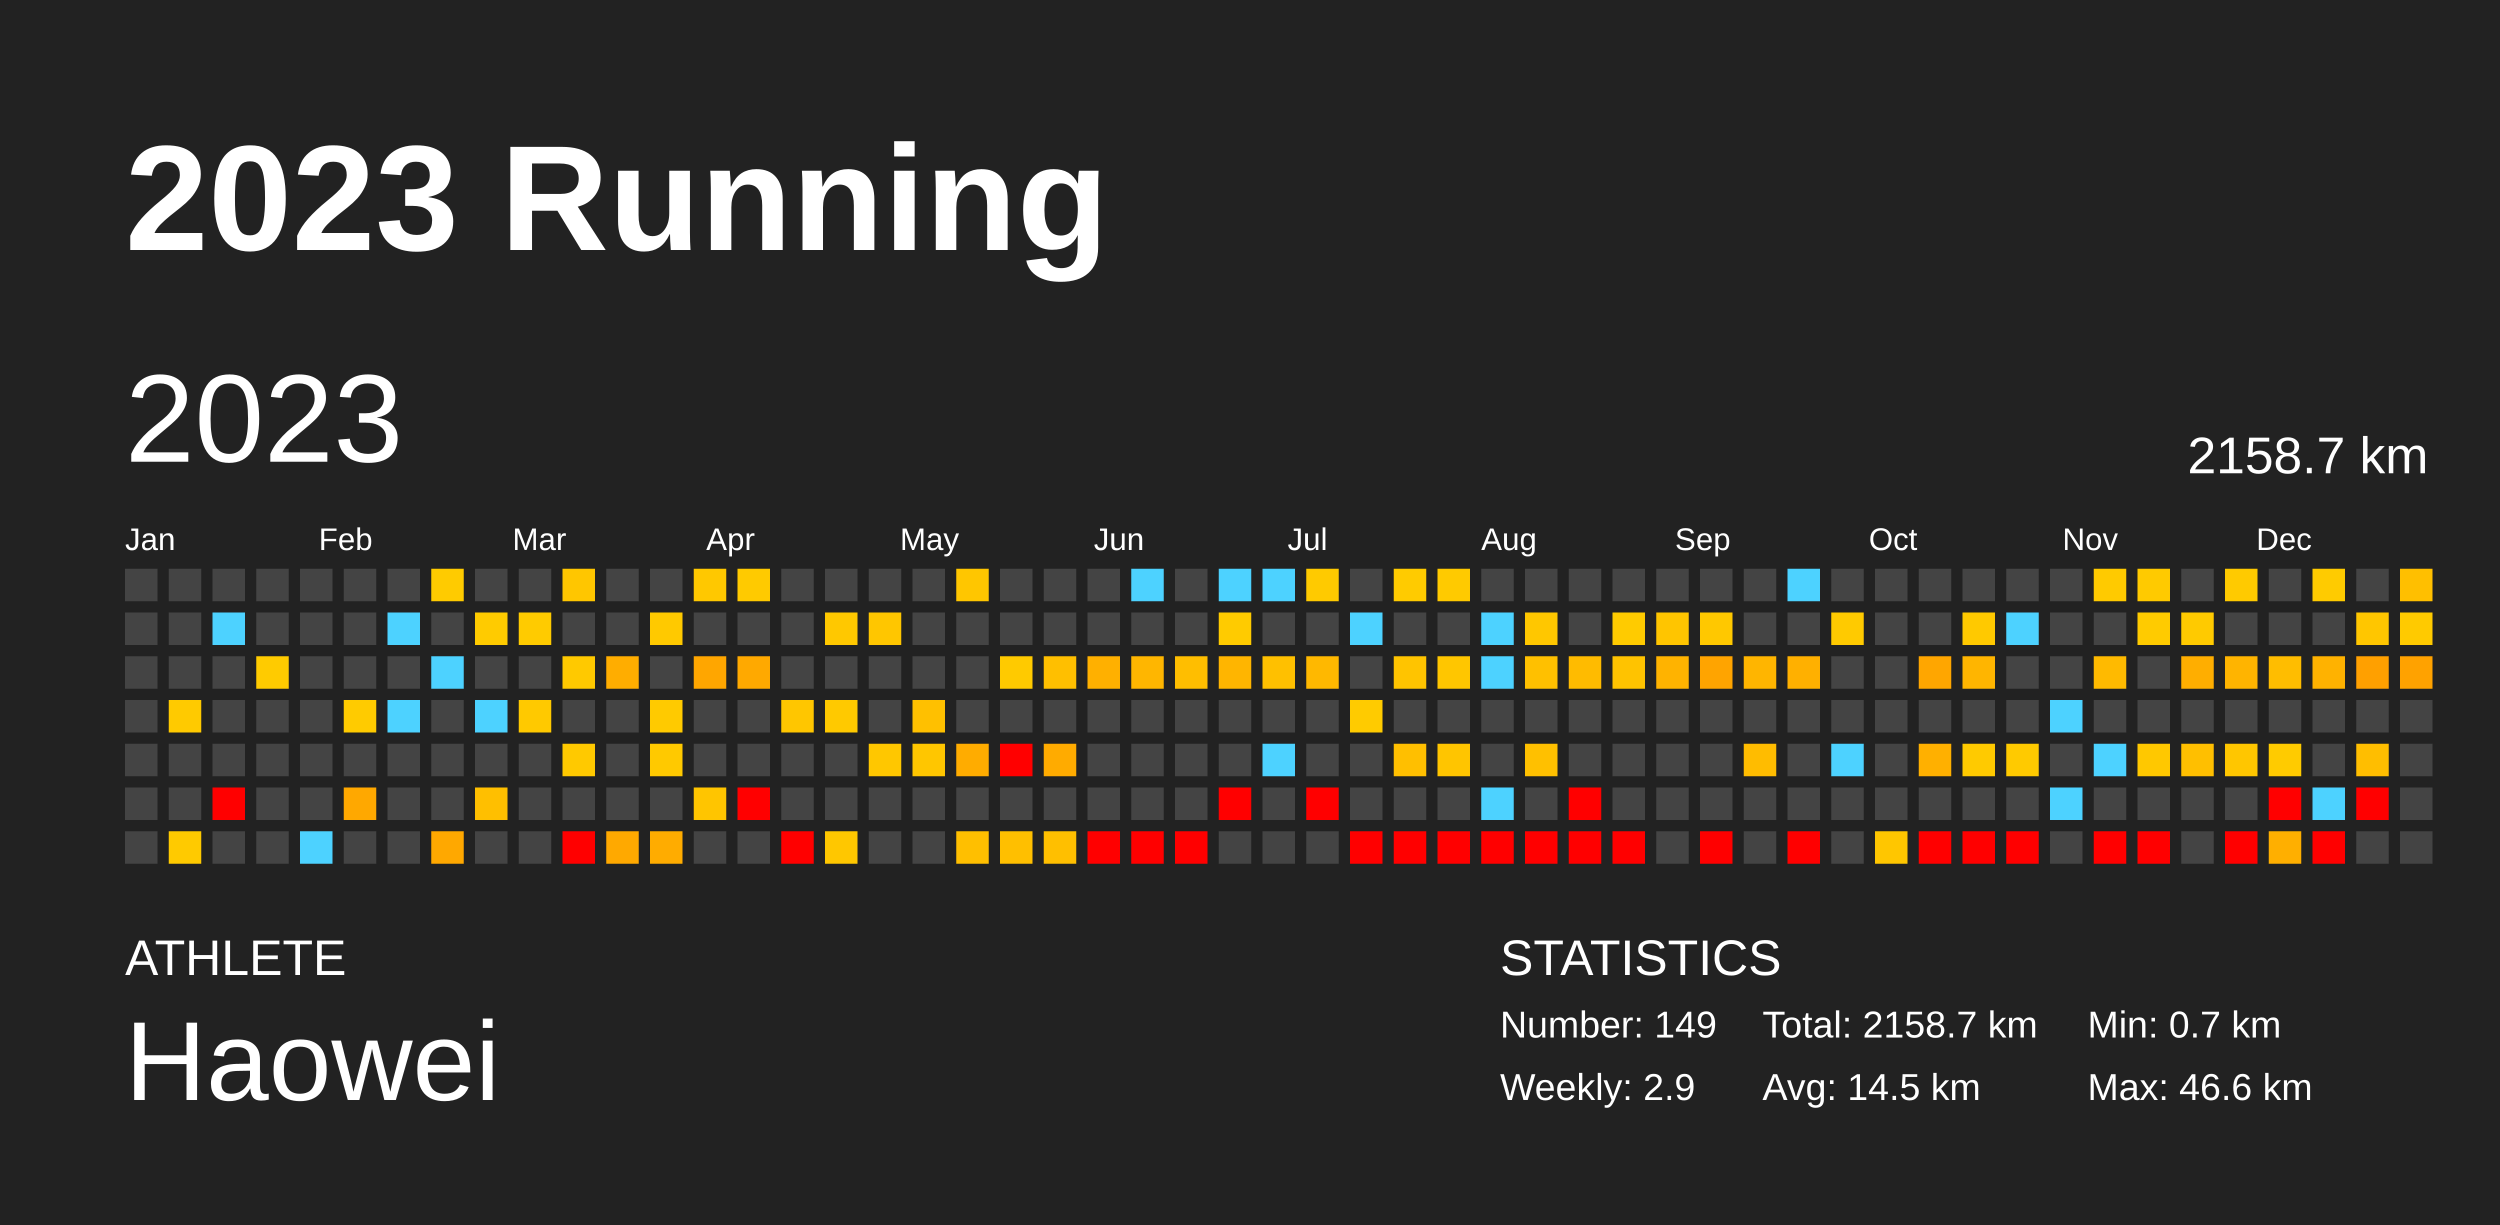
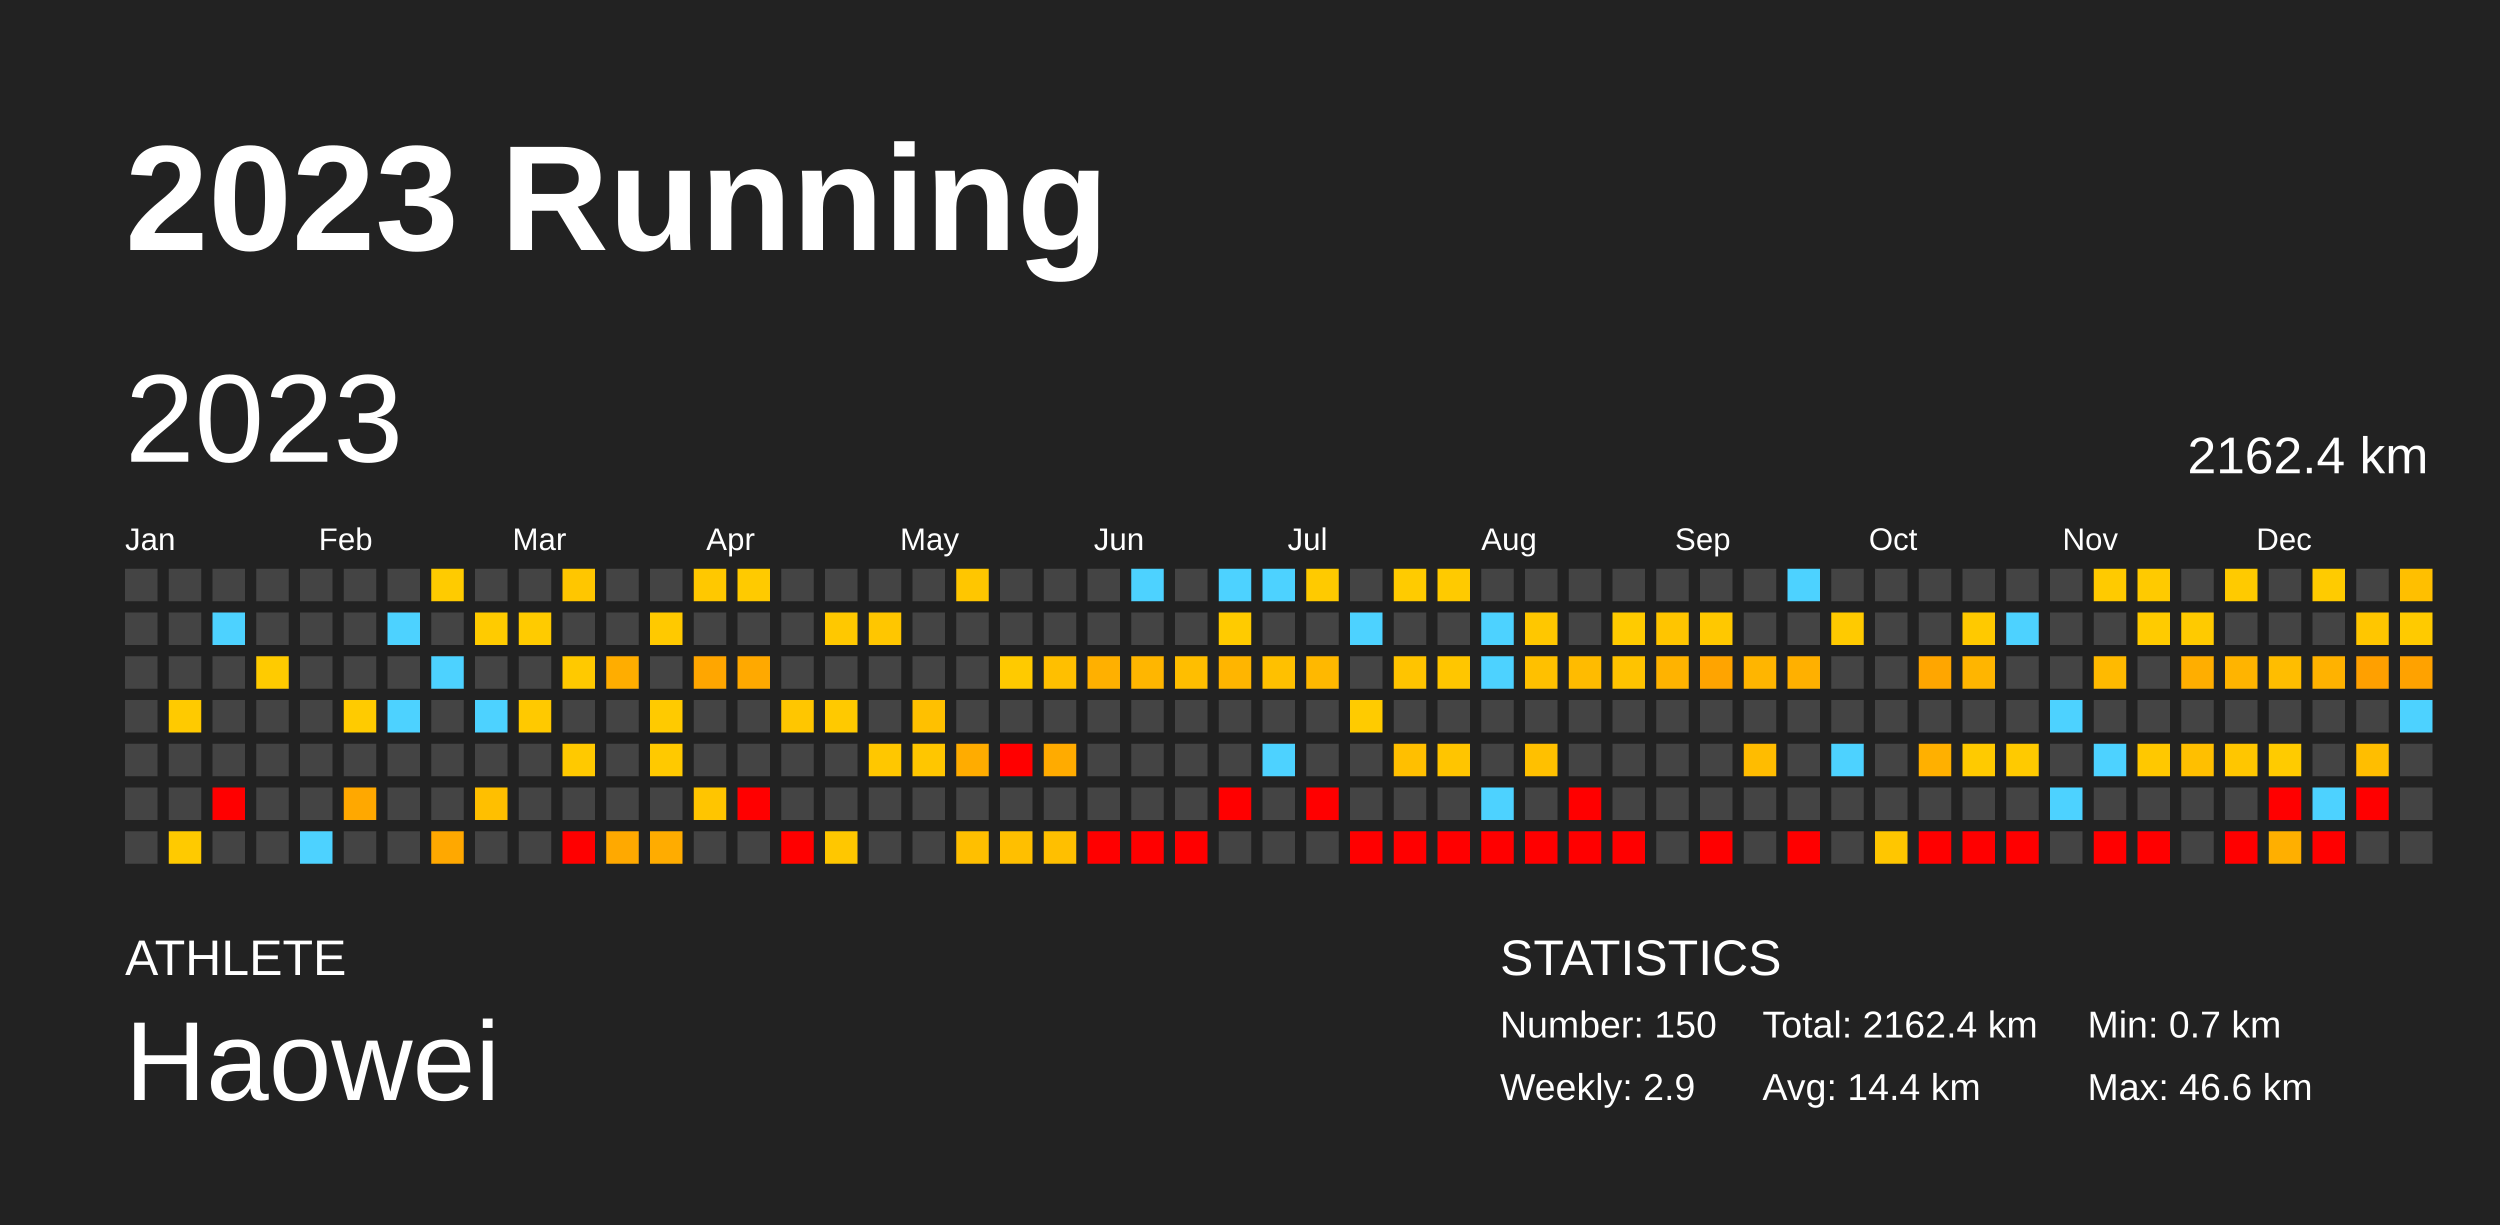
<svg xmlns="http://www.w3.org/2000/svg" baseProfile="full" height="98mm" version="1.1" viewBox="0,0,200,98" width="200mm">
  <defs />
  <rect fill="#222222" height="98" width="200" x="0" y="0" />
  <text fill="#FFFFFF" style="font-size:12px; font-family:Arial; font-weight:bold;" x="10" y="20">2023 Running</text>
  <text fill="#FFFFFF" style="font-size:4px; font-family:Arial" x="10" y="78">ATHLETE</text>
  <text fill="#FFFFFF" style="font-size:9px; font-family:Arial" x="10" y="88">Haowei</text>
  <text fill="#FFFFFF" style="font-size:4px; font-family:Arial" x="120" y="78">STATISTICS</text>
-   <text fill="#FFFFFF" style="font-size:3px; font-family:Arial" x="120" y="83">Number: 149</text>
+   <text fill="#FFFFFF" style="font-size:3px; font-family:Arial" x="120" y="83">Number: 150</text>
  <text fill="#FFFFFF" style="font-size:3px; font-family:Arial" x="120" y="88">Weekly: 2.9</text>
-   <text fill="#FFFFFF" style="font-size:3px; font-family:Arial" x="141" y="83">Total: 2158.7 km</text>
-   <text fill="#FFFFFF" style="font-size:3px; font-family:Arial" x="141" y="88">Avg: 14.5 km</text>
+   <text fill="#FFFFFF" style="font-size:3px; font-family:Arial" x="141" y="83">Total: 2162.4 km</text>
+   <text fill="#FFFFFF" style="font-size:3px; font-family:Arial" x="141" y="88">Avg: 14.4 km</text>
  <text fill="#FFFFFF" style="font-size:3px; font-family:Arial" x="167" y="83">Min: 0.7 km</text>
  <text fill="#FFFFFF" style="font-size:3px; font-family:Arial" x="167" y="88">Max: 46.6 km</text>
  <text dominant-baseline="hanging" fill="#FFFFFF" style="font-size:10.0px; font-family:Arial;" x="10" y="30">2023</text>
-   <text dominant-baseline="hanging" fill="#FFFFFF" style="font-size:4.125px; font-family:Arial;" x="175" y="35">2158.7 km</text>
+   <text dominant-baseline="hanging" fill="#FFFFFF" style="font-size:4.125px; font-family:Arial;" x="175" y="35">2162.4 km</text>
  <text fill="#FFFFFF" style="font-size:2.5px; font-family:Arial" x="10.0" y="44">Jan</text>
  <text fill="#FFFFFF" style="font-size:2.5px; font-family:Arial" x="25.5" y="44">Feb</text>
  <text fill="#FFFFFF" style="font-size:2.5px; font-family:Arial" x="41.0" y="44">Mar</text>
  <text fill="#FFFFFF" style="font-size:2.5px; font-family:Arial" x="56.5" y="44">Apr</text>
  <text fill="#FFFFFF" style="font-size:2.5px; font-family:Arial" x="72.0" y="44">May</text>
  <text fill="#FFFFFF" style="font-size:2.5px; font-family:Arial" x="87.5" y="44">Jun</text>
  <text fill="#FFFFFF" style="font-size:2.5px; font-family:Arial" x="103.0" y="44">Jul</text>
  <text fill="#FFFFFF" style="font-size:2.5px; font-family:Arial" x="118.5" y="44">Aug</text>
  <text fill="#FFFFFF" style="font-size:2.5px; font-family:Arial" x="134.0" y="44">Sep</text>
  <text fill="#FFFFFF" style="font-size:2.5px; font-family:Arial" x="149.5" y="44">Oct</text>
  <text fill="#FFFFFF" style="font-size:2.5px; font-family:Arial" x="165.0" y="44">Nov</text>
  <text fill="#FFFFFF" style="font-size:2.5px; font-family:Arial" x="180.5" y="44">Dec</text>
  <rect fill="#444444" height="2.6" width="2.6" x="10.0" y="45.5" />
  <rect fill="#444444" height="2.6" width="2.6" x="10.0" y="49.0" />
  <rect fill="#444444" height="2.6" width="2.6" x="10.0" y="52.5" />
  <rect fill="#444444" height="2.6" width="2.6" x="10.0" y="56.0" />
  <rect fill="#444444" height="2.6" width="2.6" x="10.0" y="59.5" />
  <rect fill="#444444" height="2.6" width="2.6" x="10.0" y="63.0" />
  <rect fill="#444444" height="2.6" width="2.6" x="10.0" y="66.5" />
  <rect fill="#444444" height="2.6" width="2.6" x="13.5" y="45.5" />
  <rect fill="#444444" height="2.6" width="2.6" x="13.5" y="49.0" />
  <rect fill="#444444" height="2.6" width="2.6" x="13.5" y="52.5" />
  <rect fill="#ffca00" height="2.6" width="2.6" x="13.5" y="56.0" />
  <rect fill="#444444" height="2.6" width="2.6" x="13.5" y="59.5" />
  <rect fill="#444444" height="2.6" width="2.6" x="13.5" y="63.0" />
  <rect fill="#ffca00" height="2.6" width="2.6" x="13.5" y="66.5" />
  <rect fill="#444444" height="2.6" width="2.6" x="17.0" y="45.5" />
  <rect fill="#4dd2ff" height="2.6" width="2.6" x="17.0" y="49.0" />
  <rect fill="#444444" height="2.6" width="2.6" x="17.0" y="52.5" />
  <rect fill="#444444" height="2.6" width="2.6" x="17.0" y="56.0" />
  <rect fill="#444444" height="2.6" width="2.6" x="17.0" y="59.5" />
  <rect fill="red" height="2.6" width="2.6" x="17.0" y="63.0" />
  <rect fill="#444444" height="2.6" width="2.6" x="17.0" y="66.5" />
  <rect fill="#444444" height="2.6" width="2.6" x="20.5" y="45.5" />
  <rect fill="#444444" height="2.6" width="2.6" x="20.5" y="49.0" />
  <rect fill="#ffcb00" height="2.6" width="2.6" x="20.5" y="52.5" />
  <rect fill="#444444" height="2.6" width="2.6" x="20.5" y="56.0" />
  <rect fill="#444444" height="2.6" width="2.6" x="20.5" y="59.5" />
  <rect fill="#444444" height="2.6" width="2.6" x="20.5" y="63.0" />
  <rect fill="#444444" height="2.6" width="2.6" x="20.5" y="66.5" />
  <rect fill="#444444" height="2.6" width="2.6" x="24.0" y="45.5" />
  <rect fill="#444444" height="2.6" width="2.6" x="24.0" y="49.0" />
  <rect fill="#444444" height="2.6" width="2.6" x="24.0" y="52.5" />
  <rect fill="#444444" height="2.6" width="2.6" x="24.0" y="56.0" />
  <rect fill="#444444" height="2.6" width="2.6" x="24.0" y="59.5" />
  <rect fill="#444444" height="2.6" width="2.6" x="24.0" y="63.0" />
  <rect fill="#4dd2ff" height="2.6" width="2.6" x="24.0" y="66.5" />
  <rect fill="#444444" height="2.6" width="2.6" x="27.5" y="45.5" />
  <rect fill="#444444" height="2.6" width="2.6" x="27.5" y="49.0" />
  <rect fill="#444444" height="2.6" width="2.6" x="27.5" y="52.5" />
  <rect fill="#ffcb00" height="2.6" width="2.6" x="27.5" y="56.0" />
  <rect fill="#444444" height="2.6" width="2.6" x="27.5" y="59.5" />
  <rect fill="#ffa800" height="2.6" width="2.6" x="27.5" y="63.0" />
  <rect fill="#444444" height="2.6" width="2.6" x="27.5" y="66.5" />
  <rect fill="#444444" height="2.6" width="2.6" x="31.0" y="45.5" />
  <rect fill="#4dd2ff" height="2.6" width="2.6" x="31.0" y="49.0" />
  <rect fill="#444444" height="2.6" width="2.6" x="31.0" y="52.5" />
  <rect fill="#4dd2ff" height="2.6" width="2.6" x="31.0" y="56.0" />
  <rect fill="#444444" height="2.6" width="2.6" x="31.0" y="59.5" />
  <rect fill="#444444" height="2.6" width="2.6" x="31.0" y="63.0" />
  <rect fill="#444444" height="2.6" width="2.6" x="31.0" y="66.5" />
  <rect fill="#ffcb00" height="2.6" width="2.6" x="34.5" y="45.5" />
  <rect fill="#444444" height="2.6" width="2.6" x="34.5" y="49.0" />
  <rect fill="#4dd2ff" height="2.6" width="2.6" x="34.5" y="52.5" />
  <rect fill="#444444" height="2.6" width="2.6" x="34.5" y="56.0" />
  <rect fill="#444444" height="2.6" width="2.6" x="34.5" y="59.5" />
  <rect fill="#444444" height="2.6" width="2.6" x="34.5" y="63.0" />
  <rect fill="#ffa800" height="2.6" width="2.6" x="34.5" y="66.5" />
  <rect fill="#444444" height="2.6" width="2.6" x="38.0" y="45.5" />
  <rect fill="#ffcb00" height="2.6" width="2.6" x="38.0" y="49.0" />
  <rect fill="#444444" height="2.6" width="2.6" x="38.0" y="52.5" />
  <rect fill="#4dd2ff" height="2.6" width="2.6" x="38.0" y="56.0" />
  <rect fill="#444444" height="2.6" width="2.6" x="38.0" y="59.5" />
  <rect fill="#ffbf00" height="2.6" width="2.6" x="38.0" y="63.0" />
  <rect fill="#444444" height="2.6" width="2.6" x="38.0" y="66.5" />
  <rect fill="#444444" height="2.6" width="2.6" x="41.5" y="45.5" />
  <rect fill="#ffcb00" height="2.6" width="2.6" x="41.5" y="49.0" />
  <rect fill="#444444" height="2.6" width="2.6" x="41.5" y="52.5" />
  <rect fill="#ffc900" height="2.6" width="2.6" x="41.5" y="56.0" />
  <rect fill="#444444" height="2.6" width="2.6" x="41.5" y="59.5" />
  <rect fill="#444444" height="2.6" width="2.6" x="41.5" y="63.0" />
  <rect fill="#444444" height="2.6" width="2.6" x="41.5" y="66.5" />
  <rect fill="#ffc600" height="2.6" width="2.6" x="45.0" y="45.5" />
  <rect fill="#444444" height="2.6" width="2.6" x="45.0" y="49.0" />
  <rect fill="#ffc900" height="2.6" width="2.6" x="45.0" y="52.5" />
  <rect fill="#444444" height="2.6" width="2.6" x="45.0" y="56.0" />
  <rect fill="#ffc900" height="2.6" width="2.6" x="45.0" y="59.5" />
  <rect fill="#444444" height="2.6" width="2.6" x="45.0" y="63.0" />
  <rect fill="red" height="2.6" width="2.6" x="45.0" y="66.5" />
  <rect fill="#444444" height="2.6" width="2.6" x="48.5" y="45.5" />
  <rect fill="#444444" height="2.6" width="2.6" x="48.5" y="49.0" />
  <rect fill="#ffad00" height="2.6" width="2.6" x="48.5" y="52.5" />
  <rect fill="#444444" height="2.6" width="2.6" x="48.5" y="56.0" />
  <rect fill="#444444" height="2.6" width="2.6" x="48.5" y="59.5" />
  <rect fill="#444444" height="2.6" width="2.6" x="48.5" y="63.0" />
  <rect fill="#ffa900" height="2.6" width="2.6" x="48.5" y="66.5" />
  <rect fill="#444444" height="2.6" width="2.6" x="52.0" y="45.5" />
  <rect fill="#ffc900" height="2.6" width="2.6" x="52.0" y="49.0" />
  <rect fill="#444444" height="2.6" width="2.6" x="52.0" y="52.5" />
  <rect fill="#ffca00" height="2.6" width="2.6" x="52.0" y="56.0" />
  <rect fill="#ffc900" height="2.6" width="2.6" x="52.0" y="59.5" />
  <rect fill="#444444" height="2.6" width="2.6" x="52.0" y="63.0" />
  <rect fill="#ffac00" height="2.6" width="2.6" x="52.0" y="66.5" />
  <rect fill="#ffc800" height="2.6" width="2.6" x="55.5" y="45.5" />
  <rect fill="#444444" height="2.6" width="2.6" x="55.5" y="49.0" />
  <rect fill="#ffa600" height="2.6" width="2.6" x="55.5" y="52.5" />
  <rect fill="#444444" height="2.6" width="2.6" x="55.5" y="56.0" />
  <rect fill="#444444" height="2.6" width="2.6" x="55.5" y="59.5" />
  <rect fill="#ffc500" height="2.6" width="2.6" x="55.5" y="63.0" />
  <rect fill="#444444" height="2.6" width="2.6" x="55.5" y="66.5" />
  <rect fill="#ffca00" height="2.6" width="2.6" x="59.0" y="45.5" />
  <rect fill="#444444" height="2.6" width="2.6" x="59.0" y="49.0" />
  <rect fill="#ffa900" height="2.6" width="2.6" x="59.0" y="52.5" />
  <rect fill="#444444" height="2.6" width="2.6" x="59.0" y="56.0" />
  <rect fill="#444444" height="2.6" width="2.6" x="59.0" y="59.5" />
  <rect fill="red" height="2.6" width="2.6" x="59.0" y="63.0" />
  <rect fill="#444444" height="2.6" width="2.6" x="59.0" y="66.5" />
  <rect fill="#444444" height="2.6" width="2.6" x="62.5" y="45.5" />
  <rect fill="#444444" height="2.6" width="2.6" x="62.5" y="49.0" />
  <rect fill="#444444" height="2.6" width="2.6" x="62.5" y="52.5" />
  <rect fill="#ffc600" height="2.6" width="2.6" x="62.5" y="56.0" />
  <rect fill="#444444" height="2.6" width="2.6" x="62.5" y="59.5" />
  <rect fill="#444444" height="2.6" width="2.6" x="62.5" y="63.0" />
  <rect fill="red" height="2.6" width="2.6" x="62.5" y="66.5" />
  <rect fill="#444444" height="2.6" width="2.6" x="66.0" y="45.5" />
  <rect fill="#ffc800" height="2.6" width="2.6" x="66.0" y="49.0" />
  <rect fill="#444444" height="2.6" width="2.6" x="66.0" y="52.5" />
  <rect fill="#ffc900" height="2.6" width="2.6" x="66.0" y="56.0" />
  <rect fill="#444444" height="2.6" width="2.6" x="66.0" y="59.5" />
  <rect fill="#444444" height="2.6" width="2.6" x="66.0" y="63.0" />
  <rect fill="#ffc700" height="2.6" width="2.6" x="66.0" y="66.5" />
  <rect fill="#444444" height="2.6" width="2.6" x="69.5" y="45.5" />
  <rect fill="#ffc600" height="2.6" width="2.6" x="69.5" y="49.0" />
  <rect fill="#444444" height="2.6" width="2.6" x="69.5" y="52.5" />
  <rect fill="#444444" height="2.6" width="2.6" x="69.5" y="56.0" />
  <rect fill="#ffc700" height="2.6" width="2.6" x="69.5" y="59.5" />
  <rect fill="#444444" height="2.6" width="2.6" x="69.5" y="63.0" />
  <rect fill="#444444" height="2.6" width="2.6" x="69.5" y="66.5" />
  <rect fill="#444444" height="2.6" width="2.6" x="73.0" y="45.5" />
  <rect fill="#444444" height="2.6" width="2.6" x="73.0" y="49.0" />
  <rect fill="#444444" height="2.6" width="2.6" x="73.0" y="52.5" />
  <rect fill="#ffc000" height="2.6" width="2.6" x="73.0" y="56.0" />
  <rect fill="#ffc600" height="2.6" width="2.6" x="73.0" y="59.5" />
  <rect fill="#444444" height="2.6" width="2.6" x="73.0" y="63.0" />
  <rect fill="#444444" height="2.6" width="2.6" x="73.0" y="66.5" />
  <rect fill="#ffc600" height="2.6" width="2.6" x="76.5" y="45.5" />
  <rect fill="#444444" height="2.6" width="2.6" x="76.5" y="49.0" />
  <rect fill="#444444" height="2.6" width="2.6" x="76.5" y="52.5" />
  <rect fill="#444444" height="2.6" width="2.6" x="76.5" y="56.0" />
  <rect fill="#ffac00" height="2.6" width="2.6" x="76.5" y="59.5" />
  <rect fill="#444444" height="2.6" width="2.6" x="76.5" y="63.0" />
  <rect fill="#ffbf00" height="2.6" width="2.6" x="76.5" y="66.5" />
  <rect fill="#444444" height="2.6" width="2.6" x="80.0" y="45.5" />
  <rect fill="#444444" height="2.6" width="2.6" x="80.0" y="49.0" />
  <rect fill="#ffca00" height="2.6" width="2.6" x="80.0" y="52.5" />
  <rect fill="#444444" height="2.6" width="2.6" x="80.0" y="56.0" />
  <rect fill="red" height="2.6" width="2.6" x="80.0" y="59.5" />
  <rect fill="#444444" height="2.6" width="2.6" x="80.0" y="63.0" />
  <rect fill="#ffbf00" height="2.6" width="2.6" x="80.0" y="66.5" />
  <rect fill="#444444" height="2.6" width="2.6" x="83.5" y="45.5" />
  <rect fill="#444444" height="2.6" width="2.6" x="83.5" y="49.0" />
  <rect fill="#ffbf00" height="2.6" width="2.6" x="83.5" y="52.5" />
  <rect fill="#444444" height="2.6" width="2.6" x="83.5" y="56.0" />
  <rect fill="#ffab00" height="2.6" width="2.6" x="83.5" y="59.5" />
  <rect fill="#444444" height="2.6" width="2.6" x="83.5" y="63.0" />
  <rect fill="#ffbf00" height="2.6" width="2.6" x="83.5" y="66.5" />
  <rect fill="#444444" height="2.6" width="2.6" x="87.0" y="45.5" />
  <rect fill="#444444" height="2.6" width="2.6" x="87.0" y="49.0" />
  <rect fill="#ffb000" height="2.6" width="2.6" x="87.0" y="52.5" />
  <rect fill="#444444" height="2.6" width="2.6" x="87.0" y="56.0" />
  <rect fill="#444444" height="2.6" width="2.6" x="87.0" y="59.5" />
  <rect fill="#444444" height="2.6" width="2.6" x="87.0" y="63.0" />
  <rect fill="red" height="2.6" width="2.6" x="87.0" y="66.5" />
  <rect fill="#4dd2ff" height="2.6" width="2.6" x="90.5" y="45.5" />
  <rect fill="#444444" height="2.6" width="2.6" x="90.5" y="49.0" />
  <rect fill="#ffb600" height="2.6" width="2.6" x="90.5" y="52.5" />
  <rect fill="#444444" height="2.6" width="2.6" x="90.5" y="56.0" />
  <rect fill="#444444" height="2.6" width="2.6" x="90.5" y="59.5" />
  <rect fill="#444444" height="2.6" width="2.6" x="90.5" y="63.0" />
  <rect fill="red" height="2.6" width="2.6" x="90.5" y="66.5" />
  <rect fill="#444444" height="2.6" width="2.6" x="94.0" y="45.5" />
  <rect fill="#444444" height="2.6" width="2.6" x="94.0" y="49.0" />
  <rect fill="#ffbe00" height="2.6" width="2.6" x="94.0" y="52.5" />
  <rect fill="#444444" height="2.6" width="2.6" x="94.0" y="56.0" />
  <rect fill="#444444" height="2.6" width="2.6" x="94.0" y="59.5" />
  <rect fill="#444444" height="2.6" width="2.6" x="94.0" y="63.0" />
  <rect fill="red" height="2.6" width="2.6" x="94.0" y="66.5" />
  <rect fill="#4dd2ff" height="2.6" width="2.6" x="97.5" y="45.5" />
  <rect fill="#ffcb00" height="2.6" width="2.6" x="97.5" y="49.0" />
  <rect fill="#ffb500" height="2.6" width="2.6" x="97.5" y="52.5" />
  <rect fill="#444444" height="2.6" width="2.6" x="97.5" y="56.0" />
  <rect fill="#444444" height="2.6" width="2.6" x="97.5" y="59.5" />
  <rect fill="red" height="2.6" width="2.6" x="97.5" y="63.0" />
  <rect fill="#444444" height="2.6" width="2.6" x="97.5" y="66.5" />
  <rect fill="#4dd2ff" height="2.6" width="2.6" x="101.0" y="45.5" />
  <rect fill="#444444" height="2.6" width="2.6" x="101.0" y="49.0" />
  <rect fill="#ffc000" height="2.6" width="2.6" x="101.0" y="52.5" />
  <rect fill="#444444" height="2.6" width="2.6" x="101.0" y="56.0" />
  <rect fill="#4dd2ff" height="2.6" width="2.6" x="101.0" y="59.5" />
  <rect fill="#444444" height="2.6" width="2.6" x="101.0" y="63.0" />
  <rect fill="#444444" height="2.6" width="2.6" x="101.0" y="66.5" />
  <rect fill="#ffca00" height="2.6" width="2.6" x="104.5" y="45.5" />
  <rect fill="#444444" height="2.6" width="2.6" x="104.5" y="49.0" />
  <rect fill="#ffb800" height="2.6" width="2.6" x="104.5" y="52.5" />
  <rect fill="#444444" height="2.6" width="2.6" x="104.5" y="56.0" />
  <rect fill="#444444" height="2.6" width="2.6" x="104.5" y="59.5" />
  <rect fill="red" height="2.6" width="2.6" x="104.5" y="63.0" />
  <rect fill="#444444" height="2.6" width="2.6" x="104.5" y="66.5" />
  <rect fill="#444444" height="2.6" width="2.6" x="108.0" y="45.5" />
  <rect fill="#4dd2ff" height="2.6" width="2.6" x="108.0" y="49.0" />
  <rect fill="#444444" height="2.6" width="2.6" x="108.0" y="52.5" />
  <rect fill="#ffcb00" height="2.6" width="2.6" x="108.0" y="56.0" />
  <rect fill="#444444" height="2.6" width="2.6" x="108.0" y="59.5" />
  <rect fill="#444444" height="2.6" width="2.6" x="108.0" y="63.0" />
  <rect fill="red" height="2.6" width="2.6" x="108.0" y="66.5" />
  <rect fill="#ffcb00" height="2.6" width="2.6" x="111.5" y="45.5" />
  <rect fill="#444444" height="2.6" width="2.6" x="111.5" y="49.0" />
  <rect fill="#ffc400" height="2.6" width="2.6" x="111.5" y="52.5" />
  <rect fill="#444444" height="2.6" width="2.6" x="111.5" y="56.0" />
  <rect fill="#ffbf00" height="2.6" width="2.6" x="111.5" y="59.5" />
  <rect fill="#444444" height="2.6" width="2.6" x="111.5" y="63.0" />
  <rect fill="red" height="2.6" width="2.6" x="111.5" y="66.5" />
  <rect fill="#ffca00" height="2.6" width="2.6" x="115.0" y="45.5" />
  <rect fill="#444444" height="2.6" width="2.6" x="115.0" y="49.0" />
  <rect fill="#ffc600" height="2.6" width="2.6" x="115.0" y="52.5" />
  <rect fill="#444444" height="2.6" width="2.6" x="115.0" y="56.0" />
  <rect fill="#ffc500" height="2.6" width="2.6" x="115.0" y="59.5" />
  <rect fill="#444444" height="2.6" width="2.6" x="115.0" y="63.0" />
  <rect fill="red" height="2.6" width="2.6" x="115.0" y="66.5" />
  <rect fill="#444444" height="2.6" width="2.6" x="118.5" y="45.5" />
  <rect fill="#4dd2ff" height="2.6" width="2.6" x="118.5" y="49.0" />
  <rect fill="#4dd2ff" height="2.6" width="2.6" x="118.5" y="52.5" />
  <rect fill="#444444" height="2.6" width="2.6" x="118.5" y="56.0" />
  <rect fill="#444444" height="2.6" width="2.6" x="118.5" y="59.5" />
  <rect fill="#4dd2ff" height="2.6" width="2.6" x="118.5" y="63.0" />
  <rect fill="red" height="2.6" width="2.6" x="118.5" y="66.5" />
  <rect fill="#444444" height="2.6" width="2.6" x="122.0" y="45.5" />
  <rect fill="#ffc700" height="2.6" width="2.6" x="122.0" y="49.0" />
  <rect fill="#ffc000" height="2.6" width="2.6" x="122.0" y="52.5" />
  <rect fill="#444444" height="2.6" width="2.6" x="122.0" y="56.0" />
  <rect fill="#ffc000" height="2.6" width="2.6" x="122.0" y="59.5" />
  <rect fill="#444444" height="2.6" width="2.6" x="122.0" y="63.0" />
  <rect fill="red" height="2.6" width="2.6" x="122.0" y="66.5" />
  <rect fill="#444444" height="2.6" width="2.6" x="125.5" y="45.5" />
  <rect fill="#444444" height="2.6" width="2.6" x="125.5" y="49.0" />
  <rect fill="#ffbb00" height="2.6" width="2.6" x="125.5" y="52.5" />
  <rect fill="#444444" height="2.6" width="2.6" x="125.5" y="56.0" />
  <rect fill="#444444" height="2.6" width="2.6" x="125.5" y="59.5" />
  <rect fill="red" height="2.6" width="2.6" x="125.5" y="63.0" />
  <rect fill="red" height="2.6" width="2.6" x="125.5" y="66.5" />
  <rect fill="#444444" height="2.6" width="2.6" x="129.0" y="45.5" />
  <rect fill="#ffcb00" height="2.6" width="2.6" x="129.0" y="49.0" />
  <rect fill="#ffc300" height="2.6" width="2.6" x="129.0" y="52.5" />
  <rect fill="#444444" height="2.6" width="2.6" x="129.0" y="56.0" />
  <rect fill="#444444" height="2.6" width="2.6" x="129.0" y="59.5" />
  <rect fill="#444444" height="2.6" width="2.6" x="129.0" y="63.0" />
  <rect fill="red" height="2.6" width="2.6" x="129.0" y="66.5" />
  <rect fill="#444444" height="2.6" width="2.6" x="132.5" y="45.5" />
  <rect fill="#ffc500" height="2.6" width="2.6" x="132.5" y="49.0" />
  <rect fill="#ffb300" height="2.6" width="2.6" x="132.5" y="52.5" />
  <rect fill="#444444" height="2.6" width="2.6" x="132.5" y="56.0" />
  <rect fill="#444444" height="2.6" width="2.6" x="132.5" y="59.5" />
  <rect fill="#444444" height="2.6" width="2.6" x="132.5" y="63.0" />
  <rect fill="#444444" height="2.6" width="2.6" x="132.5" y="66.5" />
  <rect fill="#444444" height="2.6" width="2.6" x="136.0" y="45.5" />
  <rect fill="#ffc800" height="2.6" width="2.6" x="136.0" y="49.0" />
  <rect fill="#ffa400" height="2.6" width="2.6" x="136.0" y="52.5" />
  <rect fill="#444444" height="2.6" width="2.6" x="136.0" y="56.0" />
  <rect fill="#444444" height="2.6" width="2.6" x="136.0" y="59.5" />
  <rect fill="#444444" height="2.6" width="2.6" x="136.0" y="63.0" />
  <rect fill="red" height="2.6" width="2.6" x="136.0" y="66.5" />
  <rect fill="#444444" height="2.6" width="2.6" x="139.5" y="45.5" />
  <rect fill="#444444" height="2.6" width="2.6" x="139.5" y="49.0" />
  <rect fill="#ffb500" height="2.6" width="2.6" x="139.5" y="52.5" />
  <rect fill="#444444" height="2.6" width="2.6" x="139.5" y="56.0" />
  <rect fill="#ffbc00" height="2.6" width="2.6" x="139.5" y="59.5" />
  <rect fill="#444444" height="2.6" width="2.6" x="139.5" y="63.0" />
  <rect fill="#444444" height="2.6" width="2.6" x="139.5" y="66.5" />
  <rect fill="#4dd2ff" height="2.6" width="2.6" x="143.0" y="45.5" />
  <rect fill="#444444" height="2.6" width="2.6" x="143.0" y="49.0" />
  <rect fill="#ffb000" height="2.6" width="2.6" x="143.0" y="52.5" />
  <rect fill="#444444" height="2.6" width="2.6" x="143.0" y="56.0" />
  <rect fill="#444444" height="2.6" width="2.6" x="143.0" y="59.5" />
  <rect fill="#444444" height="2.6" width="2.6" x="143.0" y="63.0" />
  <rect fill="red" height="2.6" width="2.6" x="143.0" y="66.5" />
  <rect fill="#444444" height="2.6" width="2.6" x="146.5" y="45.5" />
  <rect fill="#ffca00" height="2.6" width="2.6" x="146.5" y="49.0" />
  <rect fill="#444444" height="2.6" width="2.6" x="146.5" y="52.5" />
  <rect fill="#444444" height="2.6" width="2.6" x="146.5" y="56.0" />
  <rect fill="#4dd2ff" height="2.6" width="2.6" x="146.5" y="59.5" />
  <rect fill="#444444" height="2.6" width="2.6" x="146.5" y="63.0" />
  <rect fill="#444444" height="2.6" width="2.6" x="146.5" y="66.5" />
  <rect fill="#444444" height="2.6" width="2.6" x="150.0" y="45.5" />
  <rect fill="#444444" height="2.6" width="2.6" x="150.0" y="49.0" />
  <rect fill="#444444" height="2.6" width="2.6" x="150.0" y="52.5" />
  <rect fill="#444444" height="2.6" width="2.6" x="150.0" y="56.0" />
  <rect fill="#444444" height="2.6" width="2.6" x="150.0" y="59.5" />
  <rect fill="#444444" height="2.6" width="2.6" x="150.0" y="63.0" />
  <rect fill="#ffc600" height="2.6" width="2.6" x="150.0" y="66.5" />
  <rect fill="#444444" height="2.6" width="2.6" x="153.5" y="45.5" />
  <rect fill="#444444" height="2.6" width="2.6" x="153.5" y="49.0" />
  <rect fill="#ffa600" height="2.6" width="2.6" x="153.5" y="52.5" />
  <rect fill="#444444" height="2.6" width="2.6" x="153.5" y="56.0" />
  <rect fill="#ffb000" height="2.6" width="2.6" x="153.5" y="59.5" />
  <rect fill="#444444" height="2.6" width="2.6" x="153.5" y="63.0" />
  <rect fill="red" height="2.6" width="2.6" x="153.5" y="66.5" />
  <rect fill="#444444" height="2.6" width="2.6" x="157.0" y="45.5" />
  <rect fill="#ffc900" height="2.6" width="2.6" x="157.0" y="49.0" />
  <rect fill="#ffb500" height="2.6" width="2.6" x="157.0" y="52.5" />
  <rect fill="#444444" height="2.6" width="2.6" x="157.0" y="56.0" />
  <rect fill="#ffca00" height="2.6" width="2.6" x="157.0" y="59.5" />
  <rect fill="#444444" height="2.6" width="2.6" x="157.0" y="63.0" />
  <rect fill="red" height="2.6" width="2.6" x="157.0" y="66.5" />
  <rect fill="#444444" height="2.6" width="2.6" x="160.5" y="45.5" />
  <rect fill="#4dd2ff" height="2.6" width="2.6" x="160.5" y="49.0" />
  <rect fill="#444444" height="2.6" width="2.6" x="160.5" y="52.5" />
  <rect fill="#444444" height="2.6" width="2.6" x="160.5" y="56.0" />
  <rect fill="#ffca00" height="2.6" width="2.6" x="160.5" y="59.5" />
  <rect fill="#444444" height="2.6" width="2.6" x="160.5" y="63.0" />
  <rect fill="red" height="2.6" width="2.6" x="160.5" y="66.5" />
  <rect fill="#444444" height="2.6" width="2.6" x="164.0" y="45.5" />
  <rect fill="#444444" height="2.6" width="2.6" x="164.0" y="49.0" />
  <rect fill="#444444" height="2.6" width="2.6" x="164.0" y="52.5" />
  <rect fill="#4dd2ff" height="2.6" width="2.6" x="164.0" y="56.0" />
  <rect fill="#444444" height="2.6" width="2.6" x="164.0" y="59.5" />
  <rect fill="#4dd2ff" height="2.6" width="2.6" x="164.0" y="63.0" />
  <rect fill="#444444" height="2.6" width="2.6" x="164.0" y="66.5" />
  <rect fill="#ffca00" height="2.6" width="2.6" x="167.5" y="45.5" />
  <rect fill="#444444" height="2.6" width="2.6" x="167.5" y="49.0" />
  <rect fill="#ffba00" height="2.6" width="2.6" x="167.5" y="52.5" />
  <rect fill="#444444" height="2.6" width="2.6" x="167.5" y="56.0" />
  <rect fill="#4dd2ff" height="2.6" width="2.6" x="167.5" y="59.5" />
  <rect fill="#444444" height="2.6" width="2.6" x="167.5" y="63.0" />
  <rect fill="red" height="2.6" width="2.6" x="167.5" y="66.5" />
  <rect fill="#ffca00" height="2.6" width="2.6" x="171.0" y="45.5" />
  <rect fill="#ffcb00" height="2.6" width="2.6" x="171.0" y="49.0" />
  <rect fill="#444444" height="2.6" width="2.6" x="171.0" y="52.5" />
  <rect fill="#444444" height="2.6" width="2.6" x="171.0" y="56.0" />
  <rect fill="#ffc800" height="2.6" width="2.6" x="171.0" y="59.5" />
  <rect fill="#444444" height="2.6" width="2.6" x="171.0" y="63.0" />
  <rect fill="red" height="2.6" width="2.6" x="171.0" y="66.5" />
  <rect fill="#444444" height="2.6" width="2.6" x="174.5" y="45.5" />
  <rect fill="#ffca00" height="2.6" width="2.6" x="174.5" y="49.0" />
  <rect fill="#ffae00" height="2.6" width="2.6" x="174.5" y="52.5" />
  <rect fill="#444444" height="2.6" width="2.6" x="174.5" y="56.0" />
  <rect fill="#ffbf00" height="2.6" width="2.6" x="174.5" y="59.5" />
  <rect fill="#444444" height="2.6" width="2.6" x="174.5" y="63.0" />
  <rect fill="#444444" height="2.6" width="2.6" x="174.5" y="66.5" />
  <rect fill="#ffca00" height="2.6" width="2.6" x="178.0" y="45.5" />
  <rect fill="#444444" height="2.6" width="2.6" x="178.0" y="49.0" />
  <rect fill="#ffb400" height="2.6" width="2.6" x="178.0" y="52.5" />
  <rect fill="#444444" height="2.6" width="2.6" x="178.0" y="56.0" />
  <rect fill="#ffc600" height="2.6" width="2.6" x="178.0" y="59.5" />
  <rect fill="#444444" height="2.6" width="2.6" x="178.0" y="63.0" />
  <rect fill="red" height="2.6" width="2.6" x="178.0" y="66.5" />
  <rect fill="#444444" height="2.6" width="2.6" x="181.5" y="45.5" />
  <rect fill="#444444" height="2.6" width="2.6" x="181.5" y="49.0" />
  <rect fill="#ffbd00" height="2.6" width="2.6" x="181.5" y="52.5" />
  <rect fill="#444444" height="2.6" width="2.6" x="181.5" y="56.0" />
  <rect fill="#ffcb00" height="2.6" width="2.6" x="181.5" y="59.5" />
  <rect fill="red" height="2.6" width="2.6" x="181.5" y="63.0" />
  <rect fill="#ffaf00" height="2.6" width="2.6" x="181.5" y="66.5" />
  <rect fill="#ffcb00" height="2.6" width="2.6" x="185.0" y="45.5" />
  <rect fill="#444444" height="2.6" width="2.6" x="185.0" y="49.0" />
  <rect fill="#ffb200" height="2.6" width="2.6" x="185.0" y="52.5" />
  <rect fill="#444444" height="2.6" width="2.6" x="185.0" y="56.0" />
  <rect fill="#444444" height="2.6" width="2.6" x="185.0" y="59.5" />
  <rect fill="#4dd2ff" height="2.6" width="2.6" x="185.0" y="63.0" />
  <rect fill="red" height="2.6" width="2.6" x="185.0" y="66.5" />
  <rect fill="#444444" height="2.6" width="2.6" x="188.5" y="45.5" />
  <rect fill="#ffc600" height="2.6" width="2.6" x="188.5" y="49.0" />
  <rect fill="#ffa000" height="2.6" width="2.6" x="188.5" y="52.5" />
  <rect fill="#444444" height="2.6" width="2.6" x="188.5" y="56.0" />
  <rect fill="#ffbe00" height="2.6" width="2.6" x="188.5" y="59.5" />
  <rect fill="red" height="2.6" width="2.6" x="188.5" y="63.0" />
  <rect fill="#444444" height="2.6" width="2.6" x="188.5" y="66.5" />
  <rect fill="#ffbf00" height="2.6" width="2.6" x="192.0" y="45.5" />
  <rect fill="#ffca00" height="2.6" width="2.6" x="192.0" y="49.0" />
  <rect fill="#ffa200" height="2.6" width="2.6" x="192.0" y="52.5" />
-   <rect fill="#444444" height="2.6" width="2.6" x="192.0" y="56.0" />
+   <rect fill="#4dd2ff" height="2.6" width="2.6" x="192.0" y="56.0" />
  <rect fill="#444444" height="2.6" width="2.6" x="192.0" y="59.5" />
  <rect fill="#444444" height="2.6" width="2.6" x="192.0" y="63.0" />
  <rect fill="#444444" height="2.6" width="2.6" x="192.0" y="66.5" />
</svg>
